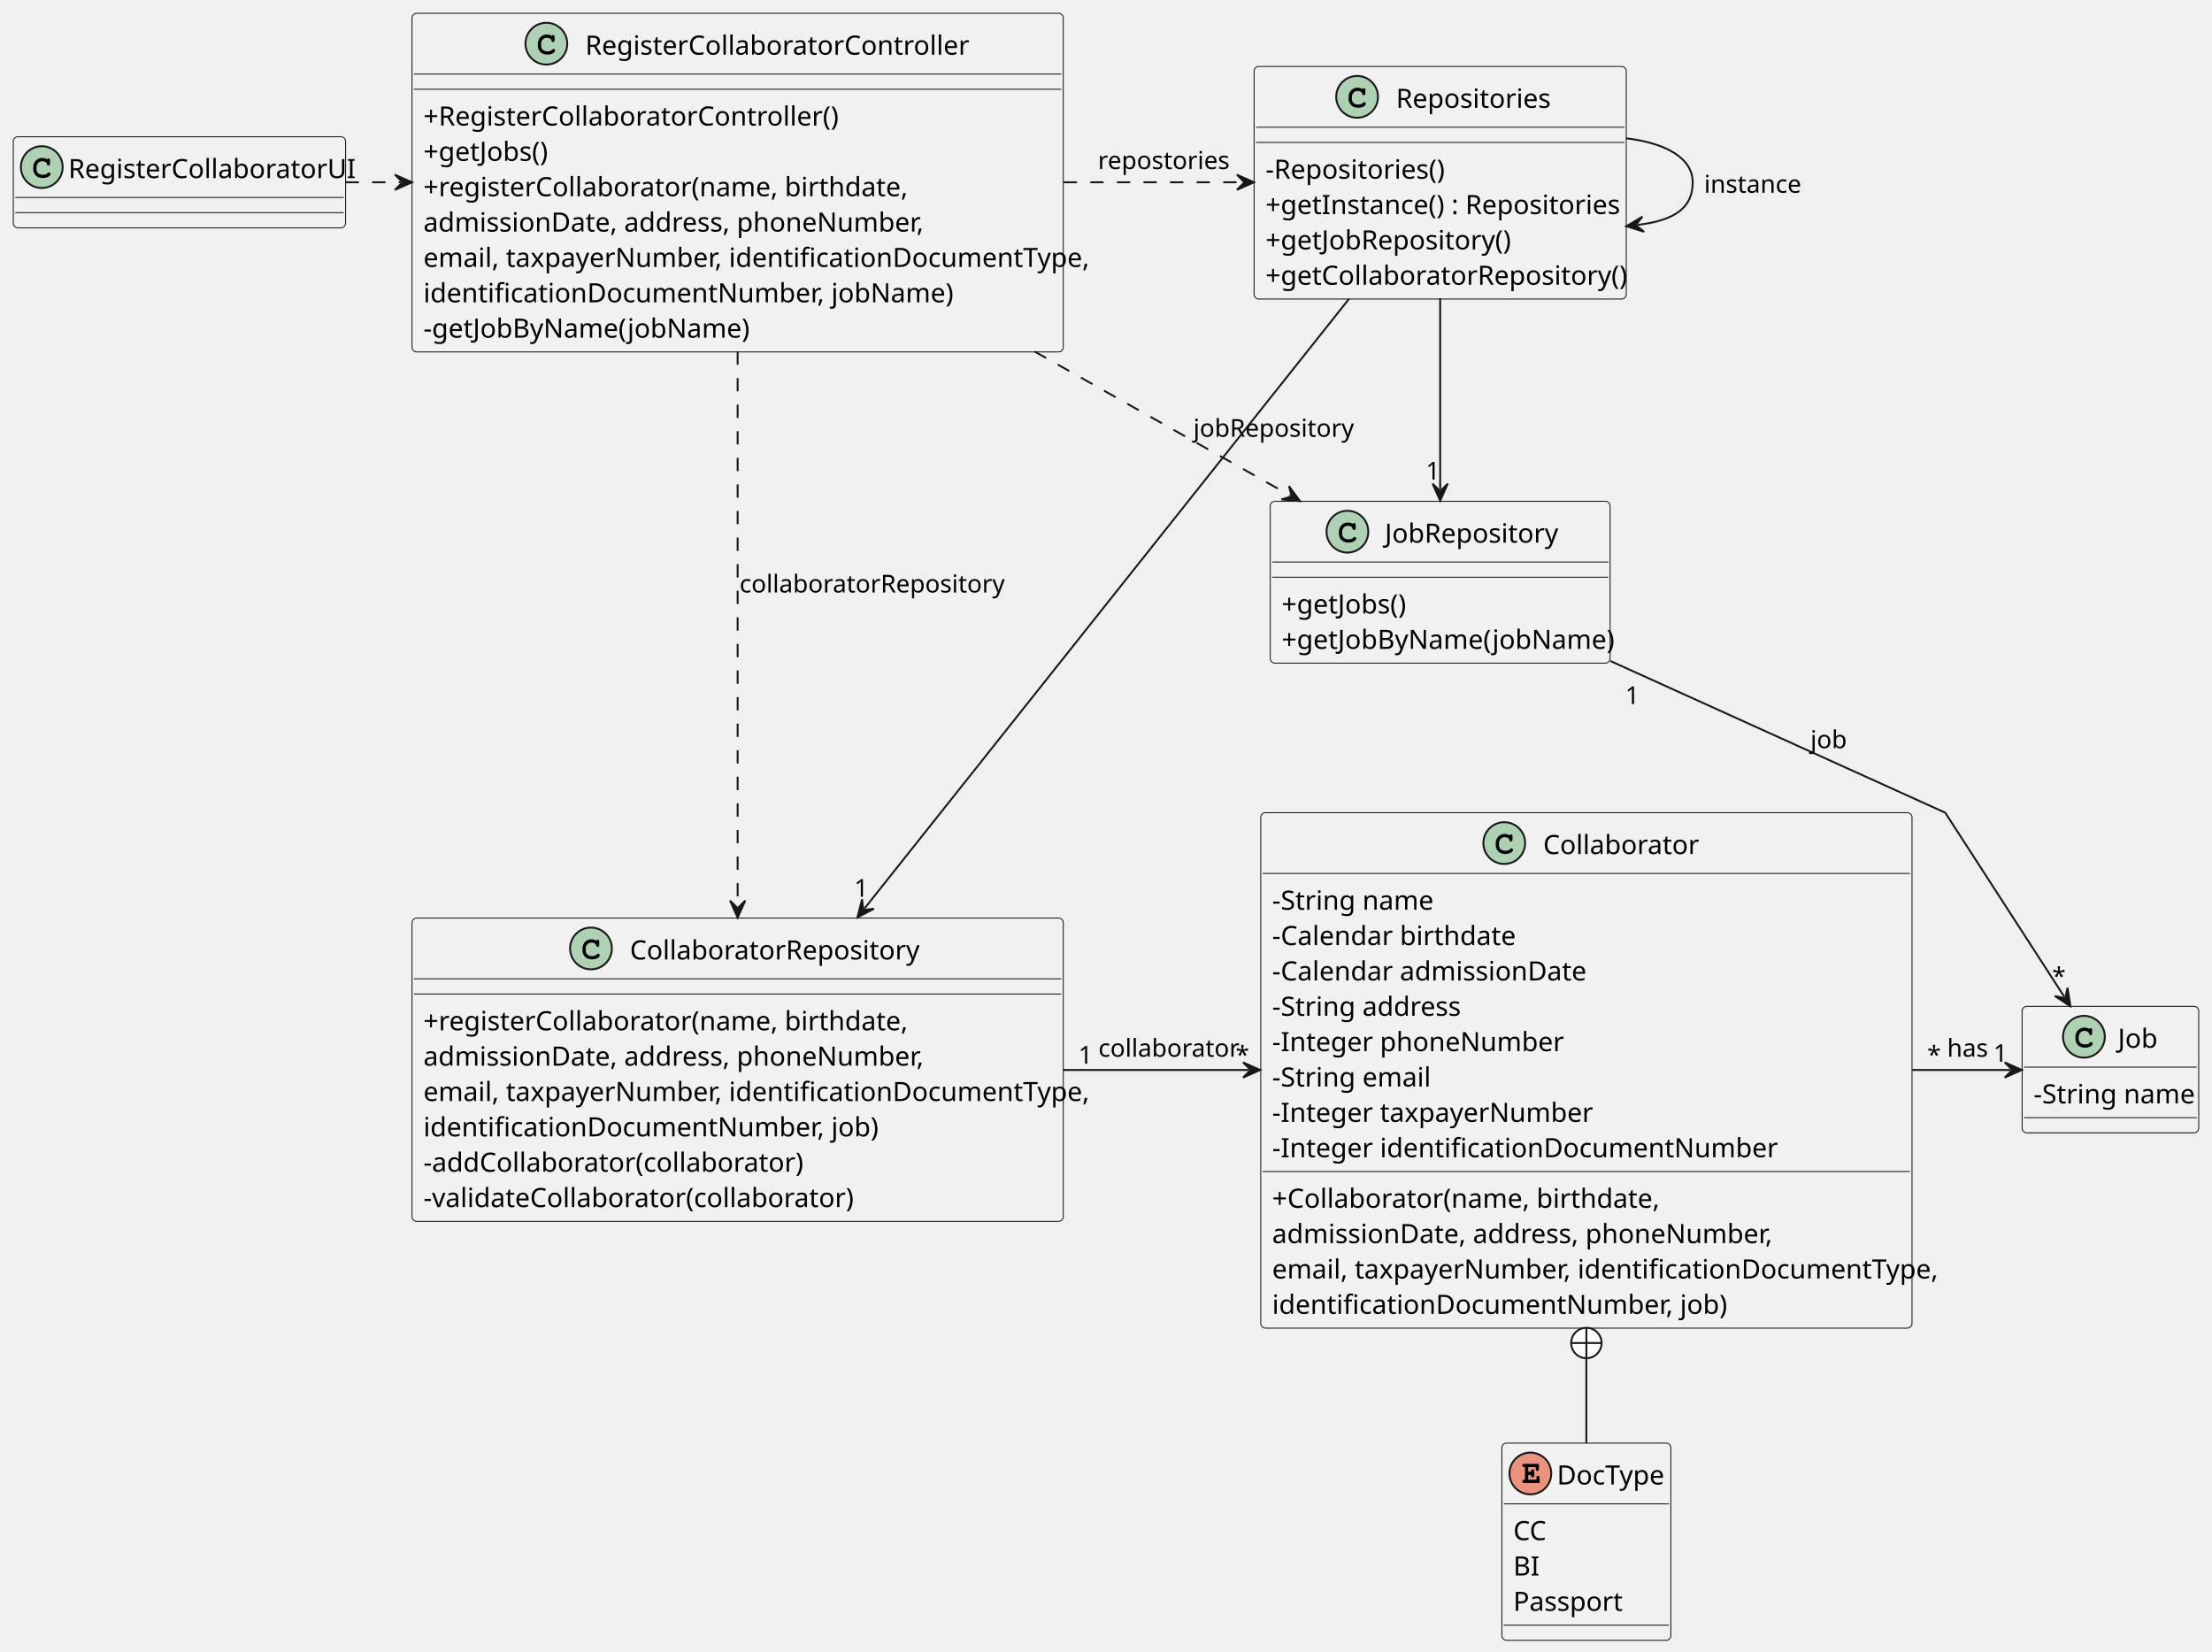
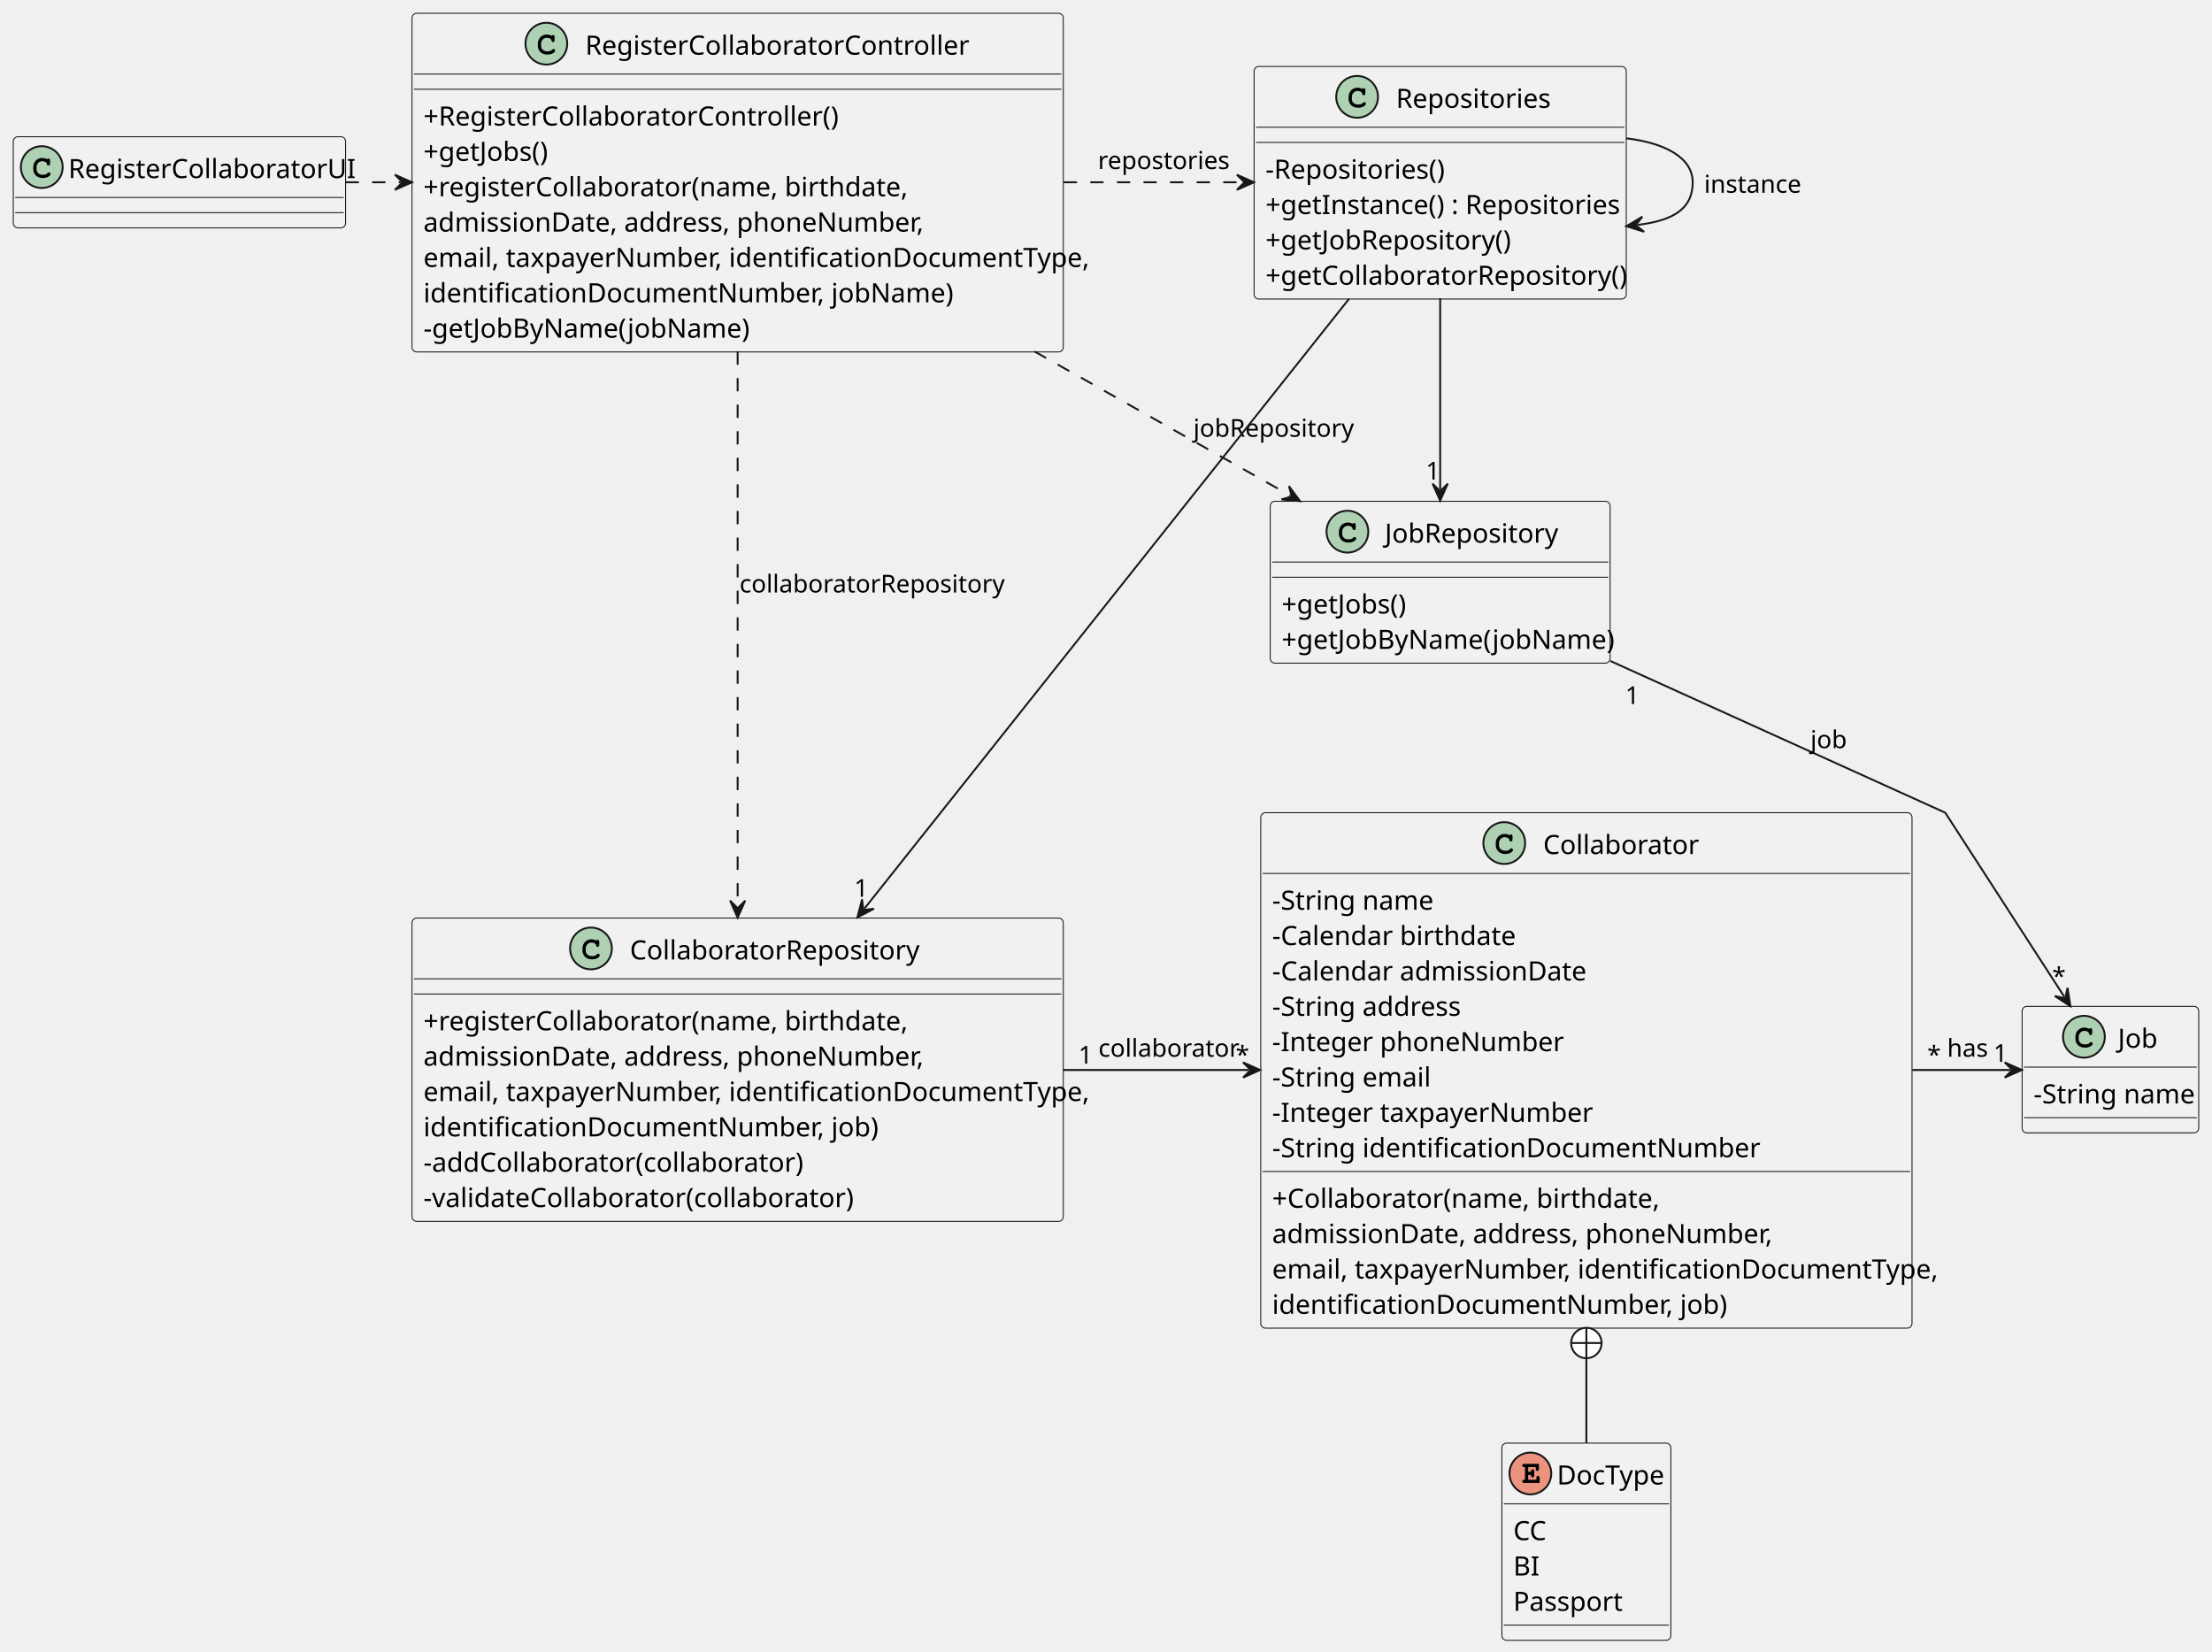
<svg xmlns="http://www.w3.org/2000/svg" contentStyleType="text/css" height="870px" preserveAspectRatio="none" style="width:1165px;height:870px;background:#FFFFFF;" version="1.1" viewBox="0 0 1165 870" width="1165px" zoomAndPan="magnify">
  <defs />
  <g>
    <g id="elem_RegisterCollaboratorUI">
      <rect codeLine="11" fill="#F1F1F1" height="48" id="RegisterCollaboratorUI" rx="2.5" ry="2.5" style="stroke:#181818;stroke-width:0.5;" width="175" x="7" y="72" />
      <ellipse cx="22" cy="88" fill="#ADD1B2" rx="11" ry="11" style="stroke:#181818;stroke-width:1.0;" />
      <path d="M24.766,83.875 Q24.922,83.656 25.109,83.547 Q25.297,83.438 25.516,83.438 Q25.891,83.438 26.125,83.703 Q26.359,83.953 26.359,84.562 L26.359,86.016 Q26.359,86.625 26.125,86.891 Q25.891,87.156 25.516,87.156 Q25.172,87.156 24.969,86.953 Q24.766,86.766 24.656,86.25 Q24.609,85.891 24.422,85.703 Q24.094,85.328 23.484,85.109 Q22.875,84.891 22.25,84.891 Q21.484,84.891 20.844,85.219 Q20.219,85.547 19.719,86.297 Q19.234,87.047 19.234,88.078 L19.234,89.172 Q19.234,90.406 20.125,91.234 Q21.016,92.047 22.609,92.047 Q23.547,92.047 24.203,91.797 Q24.594,91.641 25.016,91.203 Q25.281,90.938 25.422,90.859 Q25.578,90.781 25.781,90.781 Q26.109,90.781 26.359,91.047 Q26.625,91.297 26.625,91.641 Q26.625,91.984 26.281,92.391 Q25.781,92.969 24.984,93.297 Q23.906,93.75 22.609,93.75 Q21.094,93.75 19.891,93.125 Q18.906,92.625 18.219,91.562 Q17.531,90.484 17.531,89.203 L17.531,88.047 Q17.531,86.719 18.141,85.578 Q18.766,84.422 19.859,83.812 Q20.953,83.188 22.188,83.188 Q22.922,83.188 23.562,83.359 Q24.219,83.516 24.766,83.875 Z " fill="#000000" />
      <text fill="#000000" font-family="sans-serif" font-size="14" lengthAdjust="spacing" textLength="143" x="36" y="93.797">RegisterCollaboratorUI</text>
      <line style="stroke:#181818;stroke-width:0.5;" x1="8" x2="181" y1="104" y2="104" />
      <line style="stroke:#181818;stroke-width:0.5;" x1="8" x2="181" y1="112" y2="112" />
    </g>
    <g id="elem_RegisterCollaboratorController">
      <rect codeLine="16" fill="#F1F1F1" height="178.348" id="RegisterCollaboratorController" rx="2.5" ry="2.5" style="stroke:#181818;stroke-width:0.5;" width="343" x="217" y="7" />
      <ellipse cx="287.75" cy="23" fill="#ADD1B2" rx="11" ry="11" style="stroke:#181818;stroke-width:1.0;" />
      <path d="M290.516,18.875 Q290.672,18.656 290.859,18.547 Q291.047,18.438 291.266,18.438 Q291.641,18.438 291.875,18.703 Q292.109,18.953 292.109,19.562 L292.109,21.016 Q292.109,21.625 291.875,21.891 Q291.641,22.156 291.266,22.156 Q290.922,22.156 290.719,21.953 Q290.516,21.766 290.406,21.25 Q290.359,20.891 290.172,20.703 Q289.844,20.328 289.234,20.109 Q288.625,19.891 288,19.891 Q287.234,19.891 286.594,20.219 Q285.969,20.547 285.469,21.297 Q284.984,22.047 284.984,23.078 L284.984,24.172 Q284.984,25.406 285.875,26.234 Q286.766,27.047 288.359,27.047 Q289.297,27.047 289.953,26.797 Q290.344,26.641 290.766,26.203 Q291.031,25.938 291.172,25.859 Q291.328,25.781 291.531,25.781 Q291.859,25.781 292.109,26.047 Q292.375,26.297 292.375,26.641 Q292.375,26.984 292.031,27.391 Q291.531,27.969 290.734,28.297 Q289.656,28.75 288.359,28.75 Q286.844,28.75 285.641,28.125 Q284.656,27.625 283.969,26.562 Q283.281,25.484 283.281,24.203 L283.281,23.047 Q283.281,21.719 283.891,20.578 Q284.516,19.422 285.609,18.812 Q286.703,18.188 287.938,18.188 Q288.672,18.188 289.312,18.359 Q289.969,18.516 290.516,18.875 Z " fill="#000000" />
      <text fill="#000000" font-family="sans-serif" font-size="14" lengthAdjust="spacing" textLength="193" x="308.25" y="28.797">RegisterCollaboratorController</text>
      <line style="stroke:#181818;stroke-width:0.5;" x1="218" x2="559" y1="39" y2="39" />
      <line style="stroke:#181818;stroke-width:0.5;" x1="218" x2="559" y1="47" y2="47" />
      <text fill="#000000" font-family="sans-serif" font-size="14" lengthAdjust="spacing" textLength="211" x="223" y="66.107">+RegisterCollaboratorController()</text>
      <text fill="#000000" font-family="sans-serif" font-size="14" lengthAdjust="spacing" textLength="67" x="223" y="84.728">+getJobs()</text>
      <text fill="#000000" font-family="sans-serif" font-size="14" lengthAdjust="spacing" textLength="242" x="223" y="103.35">+registerCollaborator(name, birthdate,</text>
      <text fill="#000000" font-family="sans-serif" font-size="14" lengthAdjust="spacing" textLength="253" x="223" y="121.971">admissionDate, address, phoneNumber,</text>
      <text fill="#000000" font-family="sans-serif" font-size="14" lengthAdjust="spacing" textLength="331" x="223" y="140.592">email, taxpayerNumber, identificationDocumentType,</text>
      <text fill="#000000" font-family="sans-serif" font-size="14" lengthAdjust="spacing" textLength="260" x="223" y="159.213">identificationDocumentNumber, jobName)</text>
      <text fill="#000000" font-family="sans-serif" font-size="14" lengthAdjust="spacing" textLength="164" x="223" y="177.834">-getJobByName(jobName)</text>
    </g>
    <g id="elem_Repositories">
      <rect codeLine="27" fill="#F1F1F1" height="122.484" id="Repositories" rx="2.5" ry="2.5" style="stroke:#181818;stroke-width:0.5;" width="196" x="660.5" y="35" />
      <ellipse cx="714.75" cy="51" fill="#ADD1B2" rx="11" ry="11" style="stroke:#181818;stroke-width:1.0;" />
      <path d="M717.516,46.875 Q717.672,46.656 717.859,46.547 Q718.047,46.438 718.266,46.438 Q718.641,46.438 718.875,46.703 Q719.109,46.953 719.109,47.562 L719.109,49.016 Q719.109,49.625 718.875,49.891 Q718.641,50.156 718.266,50.156 Q717.922,50.156 717.719,49.953 Q717.516,49.766 717.406,49.25 Q717.359,48.891 717.172,48.703 Q716.844,48.328 716.234,48.109 Q715.625,47.891 715,47.891 Q714.234,47.891 713.594,48.219 Q712.969,48.547 712.469,49.297 Q711.984,50.047 711.984,51.078 L711.984,52.172 Q711.984,53.406 712.875,54.234 Q713.766,55.047 715.359,55.047 Q716.297,55.047 716.953,54.797 Q717.344,54.641 717.766,54.203 Q718.031,53.938 718.172,53.859 Q718.328,53.781 718.531,53.781 Q718.859,53.781 719.109,54.047 Q719.375,54.297 719.375,54.641 Q719.375,54.984 719.031,55.391 Q718.531,55.969 717.734,56.297 Q716.656,56.75 715.359,56.75 Q713.844,56.75 712.641,56.125 Q711.656,55.625 710.969,54.562 Q710.281,53.484 710.281,52.203 L710.281,51.047 Q710.281,49.719 710.891,48.578 Q711.516,47.422 712.609,46.812 Q713.703,46.188 714.938,46.188 Q715.672,46.188 716.312,46.359 Q716.969,46.516 717.516,46.875 Z " fill="#000000" />
      <text fill="#000000" font-family="sans-serif" font-size="14" lengthAdjust="spacing" textLength="79" x="735.25" y="56.797">Repositories</text>
      <line style="stroke:#181818;stroke-width:0.5;" x1="661.5" x2="855.5" y1="67" y2="67" />
      <line style="stroke:#181818;stroke-width:0.5;" x1="661.5" x2="855.5" y1="75" y2="75" />
      <text fill="#000000" font-family="sans-serif" font-size="14" lengthAdjust="spacing" textLength="94" x="666.5" y="94.107">-Repositories()</text>
      <text fill="#000000" font-family="sans-serif" font-size="14" lengthAdjust="spacing" textLength="182" x="666.5" y="112.728">+getInstance() : Repositories</text>
      <text fill="#000000" font-family="sans-serif" font-size="14" lengthAdjust="spacing" textLength="128" x="666.5" y="131.35">+getJobRepository()</text>
      <text fill="#000000" font-family="sans-serif" font-size="14" lengthAdjust="spacing" textLength="184" x="666.5" y="149.971">+getCollaboratorRepository()</text>
    </g>
    <g id="elem_JobRepository">
      <rect codeLine="35" fill="#F1F1F1" height="85.242" id="JobRepository" rx="2.5" ry="2.5" style="stroke:#181818;stroke-width:0.5;" width="179" x="669" y="264" />
      <ellipse cx="709.65" cy="280" fill="#ADD1B2" rx="11" ry="11" style="stroke:#181818;stroke-width:1.0;" />
      <path d="M712.416,275.875 Q712.572,275.656 712.759,275.547 Q712.947,275.438 713.166,275.438 Q713.541,275.438 713.775,275.703 Q714.009,275.953 714.009,276.562 L714.009,278.016 Q714.009,278.625 713.775,278.891 Q713.541,279.156 713.166,279.156 Q712.822,279.156 712.619,278.953 Q712.416,278.766 712.306,278.25 Q712.259,277.891 712.072,277.703 Q711.744,277.328 711.134,277.109 Q710.525,276.891 709.9,276.891 Q709.134,276.891 708.494,277.219 Q707.869,277.547 707.369,278.297 Q706.884,279.047 706.884,280.078 L706.884,281.172 Q706.884,282.406 707.775,283.234 Q708.666,284.047 710.259,284.047 Q711.197,284.047 711.853,283.797 Q712.244,283.641 712.666,283.203 Q712.931,282.938 713.072,282.859 Q713.228,282.781 713.431,282.781 Q713.759,282.781 714.009,283.047 Q714.275,283.297 714.275,283.641 Q714.275,283.984 713.931,284.391 Q713.431,284.969 712.634,285.297 Q711.556,285.75 710.259,285.75 Q708.744,285.75 707.541,285.125 Q706.556,284.625 705.869,283.562 Q705.181,282.484 705.181,281.203 L705.181,280.047 Q705.181,278.719 705.791,277.578 Q706.416,276.422 707.509,275.812 Q708.603,275.188 709.837,275.188 Q710.572,275.188 711.212,275.359 Q711.869,275.516 712.416,275.875 Z " fill="#000000" />
      <text fill="#000000" font-family="sans-serif" font-size="14" lengthAdjust="spacing" textLength="90" x="729.35" y="285.797">JobRepository</text>
      <line style="stroke:#181818;stroke-width:0.5;" x1="670" x2="847" y1="296" y2="296" />
      <line style="stroke:#181818;stroke-width:0.5;" x1="670" x2="847" y1="304" y2="304" />
      <text fill="#000000" font-family="sans-serif" font-size="14" lengthAdjust="spacing" textLength="67" x="675" y="323.107">+getJobs()</text>
      <text fill="#000000" font-family="sans-serif" font-size="14" lengthAdjust="spacing" textLength="167" x="675" y="341.728">+getJobByName(jobName)</text>
    </g>
    <g id="elem_CollaboratorRepository">
      <rect codeLine="41" fill="#F1F1F1" height="159.727" id="CollaboratorRepository" rx="2.5" ry="2.5" style="stroke:#181818;stroke-width:0.5;" width="343" x="217" y="483.5" />
      <ellipse cx="311.25" cy="499.5" fill="#ADD1B2" rx="11" ry="11" style="stroke:#181818;stroke-width:1.0;" />
      <path d="M314.016,495.375 Q314.172,495.156 314.359,495.047 Q314.547,494.938 314.766,494.938 Q315.141,494.938 315.375,495.203 Q315.609,495.453 315.609,496.062 L315.609,497.516 Q315.609,498.125 315.375,498.391 Q315.141,498.656 314.766,498.656 Q314.422,498.656 314.219,498.453 Q314.016,498.266 313.906,497.75 Q313.859,497.391 313.672,497.203 Q313.344,496.828 312.734,496.609 Q312.125,496.391 311.5,496.391 Q310.734,496.391 310.094,496.719 Q309.469,497.047 308.969,497.797 Q308.484,498.547 308.484,499.578 L308.484,500.672 Q308.484,501.906 309.375,502.734 Q310.266,503.547 311.859,503.547 Q312.797,503.547 313.453,503.297 Q313.844,503.141 314.266,502.703 Q314.531,502.438 314.672,502.359 Q314.828,502.281 315.031,502.281 Q315.359,502.281 315.609,502.547 Q315.875,502.797 315.875,503.141 Q315.875,503.484 315.531,503.891 Q315.031,504.469 314.234,504.797 Q313.156,505.25 311.859,505.25 Q310.344,505.25 309.141,504.625 Q308.156,504.125 307.469,503.062 Q306.781,501.984 306.781,500.703 L306.781,499.547 Q306.781,498.219 307.391,497.078 Q308.016,495.922 309.109,495.312 Q310.203,494.688 311.438,494.688 Q312.172,494.688 312.812,494.859 Q313.469,495.016 314.016,495.375 Z " fill="#000000" />
      <text fill="#000000" font-family="sans-serif" font-size="14" lengthAdjust="spacing" textLength="146" x="331.75" y="505.297">CollaboratorRepository</text>
      <line style="stroke:#181818;stroke-width:0.5;" x1="218" x2="559" y1="515.5" y2="515.5" />
      <line style="stroke:#181818;stroke-width:0.5;" x1="218" x2="559" y1="523.5" y2="523.5" />
      <text fill="#000000" font-family="sans-serif" font-size="14" lengthAdjust="spacing" textLength="242" x="223" y="542.607">+registerCollaborator(name, birthdate,</text>
      <text fill="#000000" font-family="sans-serif" font-size="14" lengthAdjust="spacing" textLength="253" x="223" y="561.229">admissionDate, address, phoneNumber,</text>
      <text fill="#000000" font-family="sans-serif" font-size="14" lengthAdjust="spacing" textLength="331" x="223" y="579.85">email, taxpayerNumber, identificationDocumentType,</text>
      <text fill="#000000" font-family="sans-serif" font-size="14" lengthAdjust="spacing" textLength="224" x="223" y="598.471">identificationDocumentNumber, job)</text>
      <text fill="#000000" font-family="sans-serif" font-size="14" lengthAdjust="spacing" textLength="192" x="223" y="617.092">-addCollaborator(collaborator)</text>
      <text fill="#000000" font-family="sans-serif" font-size="14" lengthAdjust="spacing" textLength="217" x="223" y="635.713">-validateCollaborator(collaborator)</text>
    </g>
    <g id="elem_Collaborator">
      <rect codeLine="48" fill="#F1F1F1" height="271.453" id="Collaborator" rx="2.5" ry="2.5" style="stroke:#181818;stroke-width:0.5;" width="343" x="664" y="428" />
      <ellipse cx="792.25" cy="444" fill="#ADD1B2" rx="11" ry="11" style="stroke:#181818;stroke-width:1.0;" />
      <path d="M795.016,439.875 Q795.172,439.656 795.359,439.547 Q795.547,439.438 795.766,439.438 Q796.141,439.438 796.375,439.703 Q796.609,439.953 796.609,440.562 L796.609,442.016 Q796.609,442.625 796.375,442.891 Q796.141,443.156 795.766,443.156 Q795.422,443.156 795.219,442.953 Q795.016,442.766 794.906,442.25 Q794.859,441.891 794.672,441.703 Q794.344,441.328 793.734,441.109 Q793.125,440.891 792.5,440.891 Q791.734,440.891 791.094,441.219 Q790.469,441.547 789.969,442.297 Q789.484,443.047 789.484,444.078 L789.484,445.172 Q789.484,446.406 790.375,447.234 Q791.266,448.047 792.859,448.047 Q793.797,448.047 794.453,447.797 Q794.844,447.641 795.266,447.203 Q795.531,446.938 795.672,446.859 Q795.828,446.781 796.031,446.781 Q796.359,446.781 796.609,447.047 Q796.875,447.297 796.875,447.641 Q796.875,447.984 796.531,448.391 Q796.031,448.969 795.234,449.297 Q794.156,449.75 792.859,449.75 Q791.344,449.75 790.141,449.125 Q789.156,448.625 788.469,447.562 Q787.781,446.484 787.781,445.203 L787.781,444.047 Q787.781,442.719 788.391,441.578 Q789.016,440.422 790.109,439.812 Q791.203,439.188 792.438,439.188 Q793.172,439.188 793.812,439.359 Q794.469,439.516 795.016,439.875 Z " fill="#000000" />
      <text fill="#000000" font-family="sans-serif" font-size="14" lengthAdjust="spacing" textLength="78" x="812.75" y="449.797">Collaborator</text>
      <line style="stroke:#181818;stroke-width:0.5;" x1="665" x2="1006" y1="460" y2="460" />
      <text fill="#000000" font-family="sans-serif" font-size="14" lengthAdjust="spacing" textLength="81" x="670" y="479.107">-String name</text>
      <text fill="#000000" font-family="sans-serif" font-size="14" lengthAdjust="spacing" textLength="123" x="670" y="497.728">-Calendar birthdate</text>
      <text fill="#000000" font-family="sans-serif" font-size="14" lengthAdjust="spacing" textLength="160" x="670" y="516.35">-Calendar admissionDate</text>
      <text fill="#000000" font-family="sans-serif" font-size="14" lengthAdjust="spacing" textLength="97" x="670" y="534.971">-String address</text>
      <text fill="#000000" font-family="sans-serif" font-size="14" lengthAdjust="spacing" textLength="142" x="670" y="553.592">-Integer phoneNumber</text>
      <text fill="#000000" font-family="sans-serif" font-size="14" lengthAdjust="spacing" textLength="79" x="670" y="572.213">-String email</text>
      <text fill="#000000" font-family="sans-serif" font-size="14" lengthAdjust="spacing" textLength="156" x="670" y="590.834">-Integer taxpayerNumber</text>
-       <text fill="#000000" font-family="sans-serif" font-size="14" lengthAdjust="spacing" textLength="245" x="670" y="609.455">-Integer identificationDocumentNumber</text>
+       <text fill="#000000" font-family="sans-serif" font-size="14" lengthAdjust="spacing" textLength="238" x="670" y="609.455">-String identificationDocumentNumber</text>
      <line style="stroke:#181818;stroke-width:0.5;" x1="665" x2="1006" y1="616.969" y2="616.969" />
      <text fill="#000000" font-family="sans-serif" font-size="14" lengthAdjust="spacing" textLength="194" x="670" y="636.076">+Collaborator(name, birthdate,</text>
      <text fill="#000000" font-family="sans-serif" font-size="14" lengthAdjust="spacing" textLength="253" x="670" y="654.697">admissionDate, address, phoneNumber,</text>
      <text fill="#000000" font-family="sans-serif" font-size="14" lengthAdjust="spacing" textLength="331" x="670" y="673.318">email, taxpayerNumber, identificationDocumentType,</text>
      <text fill="#000000" font-family="sans-serif" font-size="14" lengthAdjust="spacing" textLength="224" x="670" y="691.939">identificationDocumentNumber, job)</text>
    </g>
    <g id="elem_DocType">
      <rect codeLine="61" fill="#F1F1F1" height="103.863" id="DocType" rx="2.5" ry="2.5" style="stroke:#181818;stroke-width:0.5;" width="89" x="791" y="760" />
      <ellipse cx="806" cy="776" fill="#EB937F" rx="11" ry="11" style="stroke:#181818;stroke-width:1.0;" />
      <path d="M804.859,776.797 L804.859,779.297 L809.188,779.297 L809.188,778.375 Q809.188,777.766 809.422,777.5 Q809.672,777.234 810.047,777.234 Q810.422,777.234 810.656,777.5 Q810.891,777.766 810.891,778.375 L810.891,781 L802.891,781 Q802.266,781 802,780.766 Q801.75,780.531 801.75,780.141 Q801.75,779.766 802.016,779.531 Q802.281,779.297 802.891,779.297 L803.156,779.297 L803.156,772.641 L802.891,772.641 Q802.266,772.641 802,772.406 Q801.75,772.172 801.75,771.781 Q801.75,771.406 802,771.172 Q802.266,770.938 802.891,770.938 L810.516,770.938 L810.516,773.531 Q810.516,774.141 810.281,774.406 Q810.062,774.656 809.672,774.656 Q809.297,774.656 809.062,774.406 Q808.828,774.141 808.828,773.531 L808.828,772.641 L804.859,772.641 L804.859,775.094 L806.344,775.094 Q806.344,774.438 806.469,774.25 Q806.734,773.844 807.203,773.844 Q807.578,773.844 807.812,774.109 Q808.047,774.359 808.047,774.969 L808.047,776.938 Q808.047,777.484 807.922,777.672 Q807.656,778.062 807.203,778.062 Q806.734,778.062 806.469,777.656 Q806.344,777.469 806.344,776.797 L804.859,776.797 Z " fill="#000000" />
      <text fill="#000000" font-family="sans-serif" font-size="14" lengthAdjust="spacing" textLength="57" x="820" y="781.797">DocType</text>
      <line style="stroke:#181818;stroke-width:0.5;" x1="792" x2="879" y1="792" y2="792" />
      <text fill="#000000" font-family="sans-serif" font-size="14" lengthAdjust="spacing" textLength="20" x="797" y="811.107">CC</text>
      <text fill="#000000" font-family="sans-serif" font-size="14" lengthAdjust="spacing" textLength="12" x="797" y="829.729">BI</text>
      <text fill="#000000" font-family="sans-serif" font-size="14" lengthAdjust="spacing" textLength="56" x="797" y="848.35">Passport</text>
      <line style="stroke:#181818;stroke-width:0.5;" x1="792" x2="879" y1="855.863" y2="855.863" />
    </g>
    <g id="elem_Job">
      <rect codeLine="68" fill="#F1F1F1" height="66.621" id="Job" rx="2.5" ry="2.5" style="stroke:#181818;stroke-width:0.5;" width="93" x="1065" y="530" />
      <ellipse cx="1097.55" cy="546" fill="#ADD1B2" rx="11" ry="11" style="stroke:#181818;stroke-width:1.0;" />
      <path d="M1100.316,541.875 Q1100.472,541.656 1100.659,541.547 Q1100.847,541.438 1101.066,541.438 Q1101.441,541.438 1101.675,541.703 Q1101.909,541.953 1101.909,542.562 L1101.909,544.016 Q1101.909,544.625 1101.675,544.891 Q1101.441,545.156 1101.066,545.156 Q1100.722,545.156 1100.519,544.953 Q1100.316,544.766 1100.206,544.25 Q1100.159,543.891 1099.972,543.703 Q1099.644,543.328 1099.034,543.109 Q1098.425,542.891 1097.8,542.891 Q1097.034,542.891 1096.394,543.219 Q1095.769,543.547 1095.269,544.297 Q1094.784,545.047 1094.784,546.078 L1094.784,547.172 Q1094.784,548.406 1095.675,549.234 Q1096.566,550.047 1098.159,550.047 Q1099.097,550.047 1099.753,549.797 Q1100.144,549.641 1100.566,549.203 Q1100.831,548.938 1100.972,548.859 Q1101.128,548.781 1101.331,548.781 Q1101.659,548.781 1101.909,549.047 Q1102.175,549.297 1102.175,549.641 Q1102.175,549.984 1101.831,550.391 Q1101.331,550.969 1100.534,551.297 Q1099.456,551.75 1098.159,551.75 Q1096.644,551.75 1095.441,551.125 Q1094.456,550.625 1093.769,549.562 Q1093.081,548.484 1093.081,547.203 L1093.081,546.047 Q1093.081,544.719 1093.691,543.578 Q1094.316,542.422 1095.409,541.812 Q1096.503,541.188 1097.737,541.188 Q1098.472,541.188 1099.112,541.359 Q1099.769,541.516 1100.316,541.875 Z " fill="#000000" />
      <text fill="#000000" font-family="sans-serif" font-size="14" lengthAdjust="spacing" textLength="22" x="1115.45" y="551.797">Job</text>
      <line style="stroke:#181818;stroke-width:0.5;" x1="1066" x2="1157" y1="562" y2="562" />
      <text fill="#000000" font-family="sans-serif" font-size="14" lengthAdjust="spacing" textLength="81" x="1071" y="581.107">-String name</text>
      <line style="stroke:#181818;stroke-width:0.5;" x1="1066" x2="1157" y1="588.621" y2="588.621" />
    </g>
    <g id="link_Collaborator_DocType">
      <path codeLine="73" d="M835.5,715.29 C835.5,736.87 835.5,741.97 835.5,759.93 " fill="none" id="Collaborator-backto-DocType" style="stroke:#181818;stroke-width:1.0;" />
      <ellipse cx="835.5" cy="707.29" fill="#FFFFFF" rx="8" ry="8" style="stroke:#181818;stroke-width:1.0;" />
      <line style="stroke:#181818;stroke-width:1.0;" x1="835.5" x2="835.5" y1="715.29" y2="699.29" />
      <line style="stroke:#181818;stroke-width:1.0;" x1="827.5" x2="843.5" y1="707.29" y2="707.29" />
    </g>
    <g id="link_Repositories_Repositories">
      <path codeLine="75" d="M856.52,72.84 C876.87,75.28 891.5,83 891.5,96 C891.5,109 882.827,116.006 862.477,118.446 " fill="none" id="Repositories-to-Repositories" style="stroke:#181818;stroke-width:1.0;" />
      <polygon fill="#181818" points="856.52,119.16,865.932,122.06,861.484,118.565,864.98,114.117,856.52,119.16" style="stroke:#181818;stroke-width:1.0;" />
      <text fill="#000000" font-family="sans-serif" font-size="13" lengthAdjust="spacing" textLength="49" x="897.5" y="101.528">instance</text>
    </g>
    <g id="link_RegisterCollaboratorUI_RegisterCollaboratorController">
      <path codeLine="77" d="M182.01,96 C188.46,96 192.5,96 192.5,96 C192.5,96 196.93,96 210.98,96 " fill="none" id="RegisterCollaboratorUI-to-RegisterCollaboratorController" style="stroke:#181818;stroke-width:1.0;stroke-dasharray:7.0,7.0;" />
      <polygon fill="#181818" points="216.98,96,207.98,92,211.98,96,207.98,100,216.98,96" style="stroke:#181818;stroke-width:1.0;" />
    </g>
    <g id="link_RegisterCollaboratorController_Repositories">
      <path codeLine="79" d="M560.23,96 C594.61,96 623.6,96 654.42,96 " fill="none" id="RegisterCollaboratorController-to-Repositories" style="stroke:#181818;stroke-width:1.0;stroke-dasharray:7.0,7.0;" />
      <polygon fill="#181818" points="660.42,96,651.42,92,655.42,96,651.42,100,660.42,96" style="stroke:#181818;stroke-width:1.0;" />
      <text fill="#000000" font-family="sans-serif" font-size="13" lengthAdjust="spacing" textLength="64" x="578.25" y="89.028">repostories</text>
    </g>
    <g id="link_RegisterCollaboratorController_JobRepository">
      <path codeLine="80" d="M544.88,185.12 C593.4,212.46 639.383,238.375 679.493,260.975 " fill="none" id="RegisterCollaboratorController-to-JobRepository" style="stroke:#181818;stroke-width:1.0;stroke-dasharray:7.0,7.0;" />
      <polygon fill="#181818" points="684.72,263.92,678.843,256.017,680.364,261.466,674.915,262.987,684.72,263.92" style="stroke:#181818;stroke-width:1.0;" />
      <text fill="#000000" font-family="sans-serif" font-size="13" lengthAdjust="spacing" textLength="79" x="628.5" y="230.028">jobRepository</text>
    </g>
    <g id="link_RegisterCollaboratorController_CollaboratorRepository">
      <path codeLine="81" d="M388.5,185.1 C388.5,271.03 388.5,394.54 388.5,477.29 " fill="none" id="RegisterCollaboratorController-to-CollaboratorRepository" style="stroke:#181818;stroke-width:1.0;stroke-dasharray:7.0,7.0;" />
      <polygon fill="#181818" points="388.5,483.29,392.5,474.29,388.5,478.29,384.5,474.29,388.5,483.29" style="stroke:#181818;stroke-width:1.0;" />
      <text fill="#000000" font-family="sans-serif" font-size="13" lengthAdjust="spacing" textLength="129" x="389.5" y="312.028">collaboratorRepository</text>
    </g>
    <g id="link_Repositories_JobRepository">
      <path codeLine="83" d="M758.5,157.03 C758.5,191.19 758.5,227.14 758.5,257.72 " fill="none" id="Repositories-to-JobRepository" style="stroke:#181818;stroke-width:1.0;" />
      <polygon fill="#181818" points="758.5,263.72,762.5,254.72,758.5,258.72,754.5,254.72,758.5,263.72" style="stroke:#181818;stroke-width:1.0;" />
      <text fill="#000000" font-family="sans-serif" font-size="13" lengthAdjust="spacing" textLength="7" x="750.942" y="252.579">1</text>
    </g>
    <g id="link_Repositories_CollaboratorRepository">
      <path codeLine="84" d="M710.51,157.38 C644.32,240.65 528.633,386.193 455.303,478.453 " fill="none" id="Repositories-to-CollaboratorRepository" style="stroke:#181818;stroke-width:1.0;" />
      <polygon fill="#181818" points="451.57,483.15,460.301,478.593,454.681,479.236,454.039,473.615,451.57,483.15" style="stroke:#181818;stroke-width:1.0;" />
      <text fill="#000000" font-family="sans-serif" font-size="13" lengthAdjust="spacing" textLength="7" x="449.875" y="472.29">1</text>
    </g>
    <g id="link_JobRepository_Job">
      <path codeLine="86" d="M848.18,348.13 C925.41,383.11 1024.5,428 1024.5,428 C1024.5,428 1061.431,485.102 1087.181,524.902 " fill="none" id="JobRepository-to-Job" style="stroke:#181818;stroke-width:1.0;" />
      <polygon fill="#181818" points="1090.44,529.94,1088.909,520.211,1087.724,525.742,1082.193,524.556,1090.44,529.94" style="stroke:#181818;stroke-width:1.0;" />
      <text fill="#000000" font-family="sans-serif" font-size="13" lengthAdjust="spacing" textLength="17" x="953.5" y="394.028">job</text>
      <text fill="#000000" font-family="sans-serif" font-size="13" lengthAdjust="spacing" textLength="7" x="855.992" y="370.779">1</text>
      <text fill="#000000" font-family="sans-serif" font-size="13" lengthAdjust="spacing" textLength="5" x="1080.802" y="518.754">*</text>
    </g>
    <g id="link_CollaboratorRepository_Collaborator">
      <path codeLine="87" d="M560.04,563.5 C594.02,563.5 623.69,563.5 657.68,563.5 " fill="none" id="CollaboratorRepository-to-Collaborator" style="stroke:#181818;stroke-width:1.0;" />
      <polygon fill="#181818" points="663.68,563.5,654.68,559.5,658.68,563.5,654.68,567.5,663.68,563.5" style="stroke:#181818;stroke-width:1.0;" />
      <text fill="#000000" font-family="sans-serif" font-size="13" lengthAdjust="spacing" textLength="67" x="578.5" y="556.528">collaborator</text>
      <text fill="#000000" font-family="sans-serif" font-size="13" lengthAdjust="spacing" textLength="7" x="567.971" y="560.156">1</text>
      <text fill="#000000" font-family="sans-serif" font-size="13" lengthAdjust="spacing" textLength="5" x="650.781" y="560.139">*</text>
    </g>
    <g id="link_Collaborator_Job">
      <path codeLine="89" d="M1007.16,563.5 C1028.2,563.5 1042.14,563.5 1058.84,563.5 " fill="none" id="Collaborator-to-Job" style="stroke:#181818;stroke-width:1.0;" />
      <polygon fill="#181818" points="1064.84,563.5,1055.84,559.5,1059.84,563.5,1055.84,567.5,1064.84,563.5" style="stroke:#181818;stroke-width:1.0;" />
      <text fill="#000000" font-family="sans-serif" font-size="13" lengthAdjust="spacing" textLength="21" x="1025.5" y="556.528">has</text>
      <text fill="#000000" font-family="sans-serif" font-size="13" lengthAdjust="spacing" textLength="5" x="1015.052" y="560.139">*</text>
      <text fill="#000000" font-family="sans-serif" font-size="13" lengthAdjust="spacing" textLength="7" x="1049.846" y="559.227">1</text>
    </g>
  </g>
</svg>
